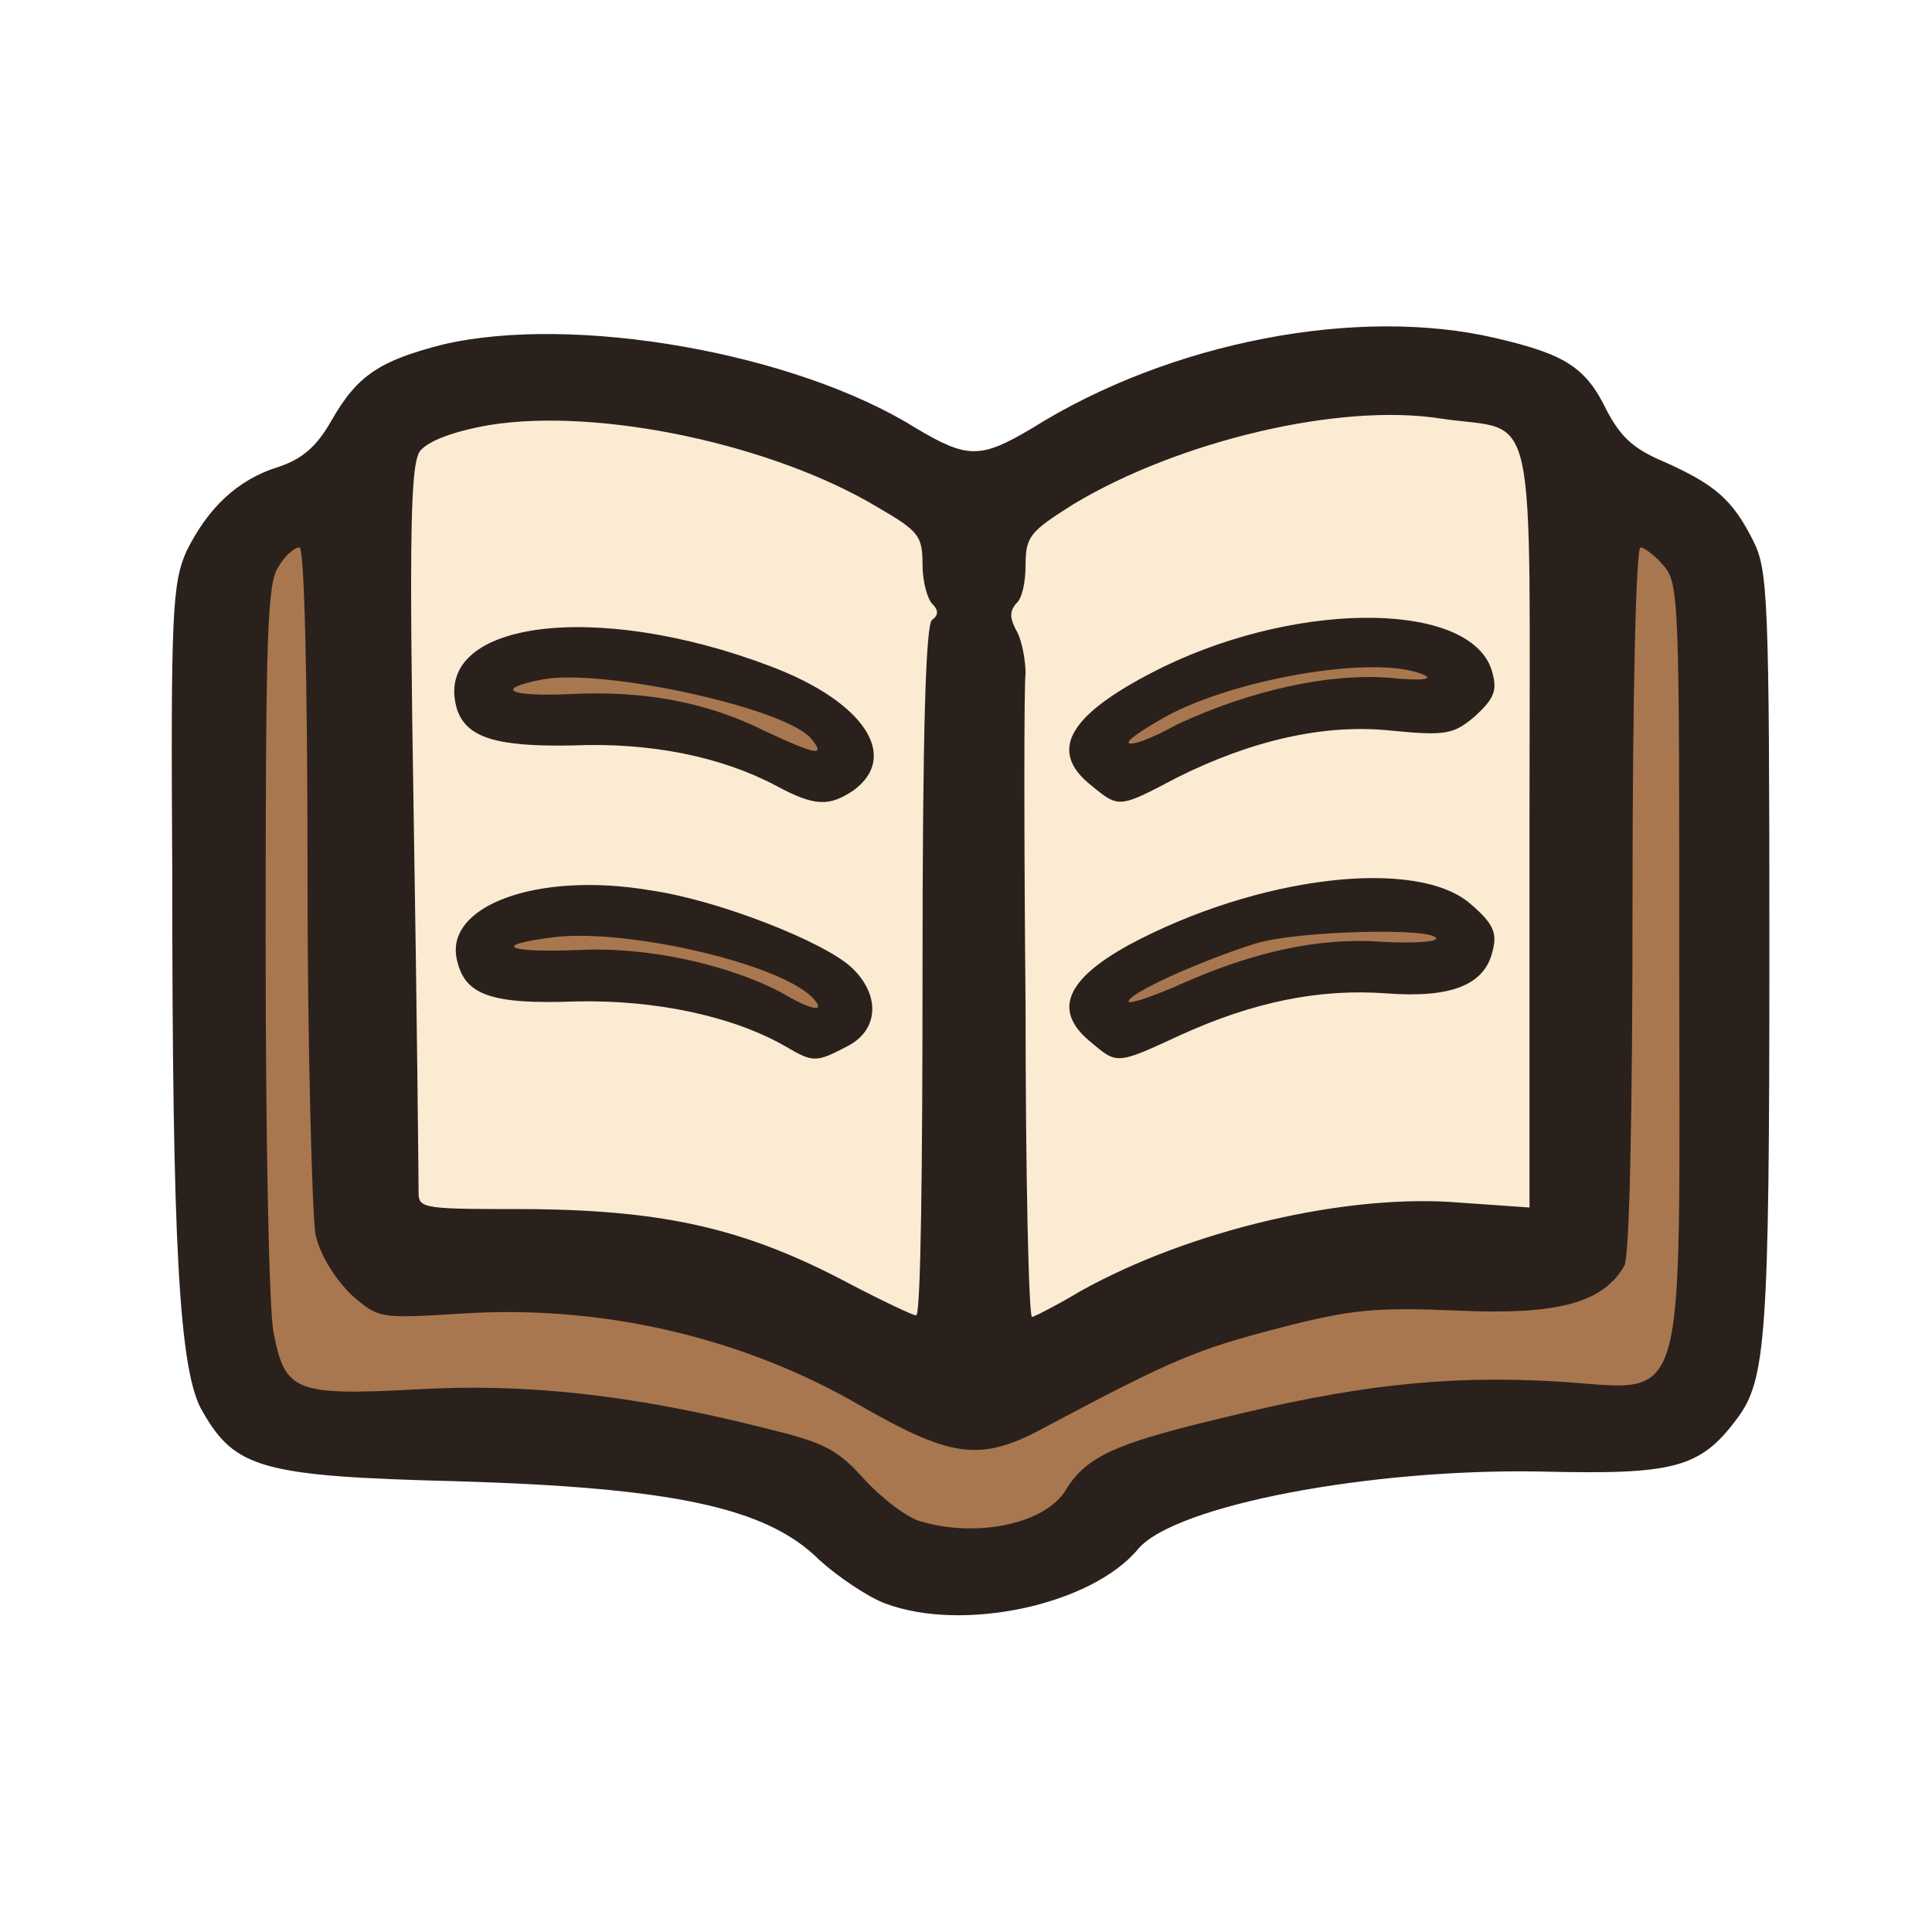
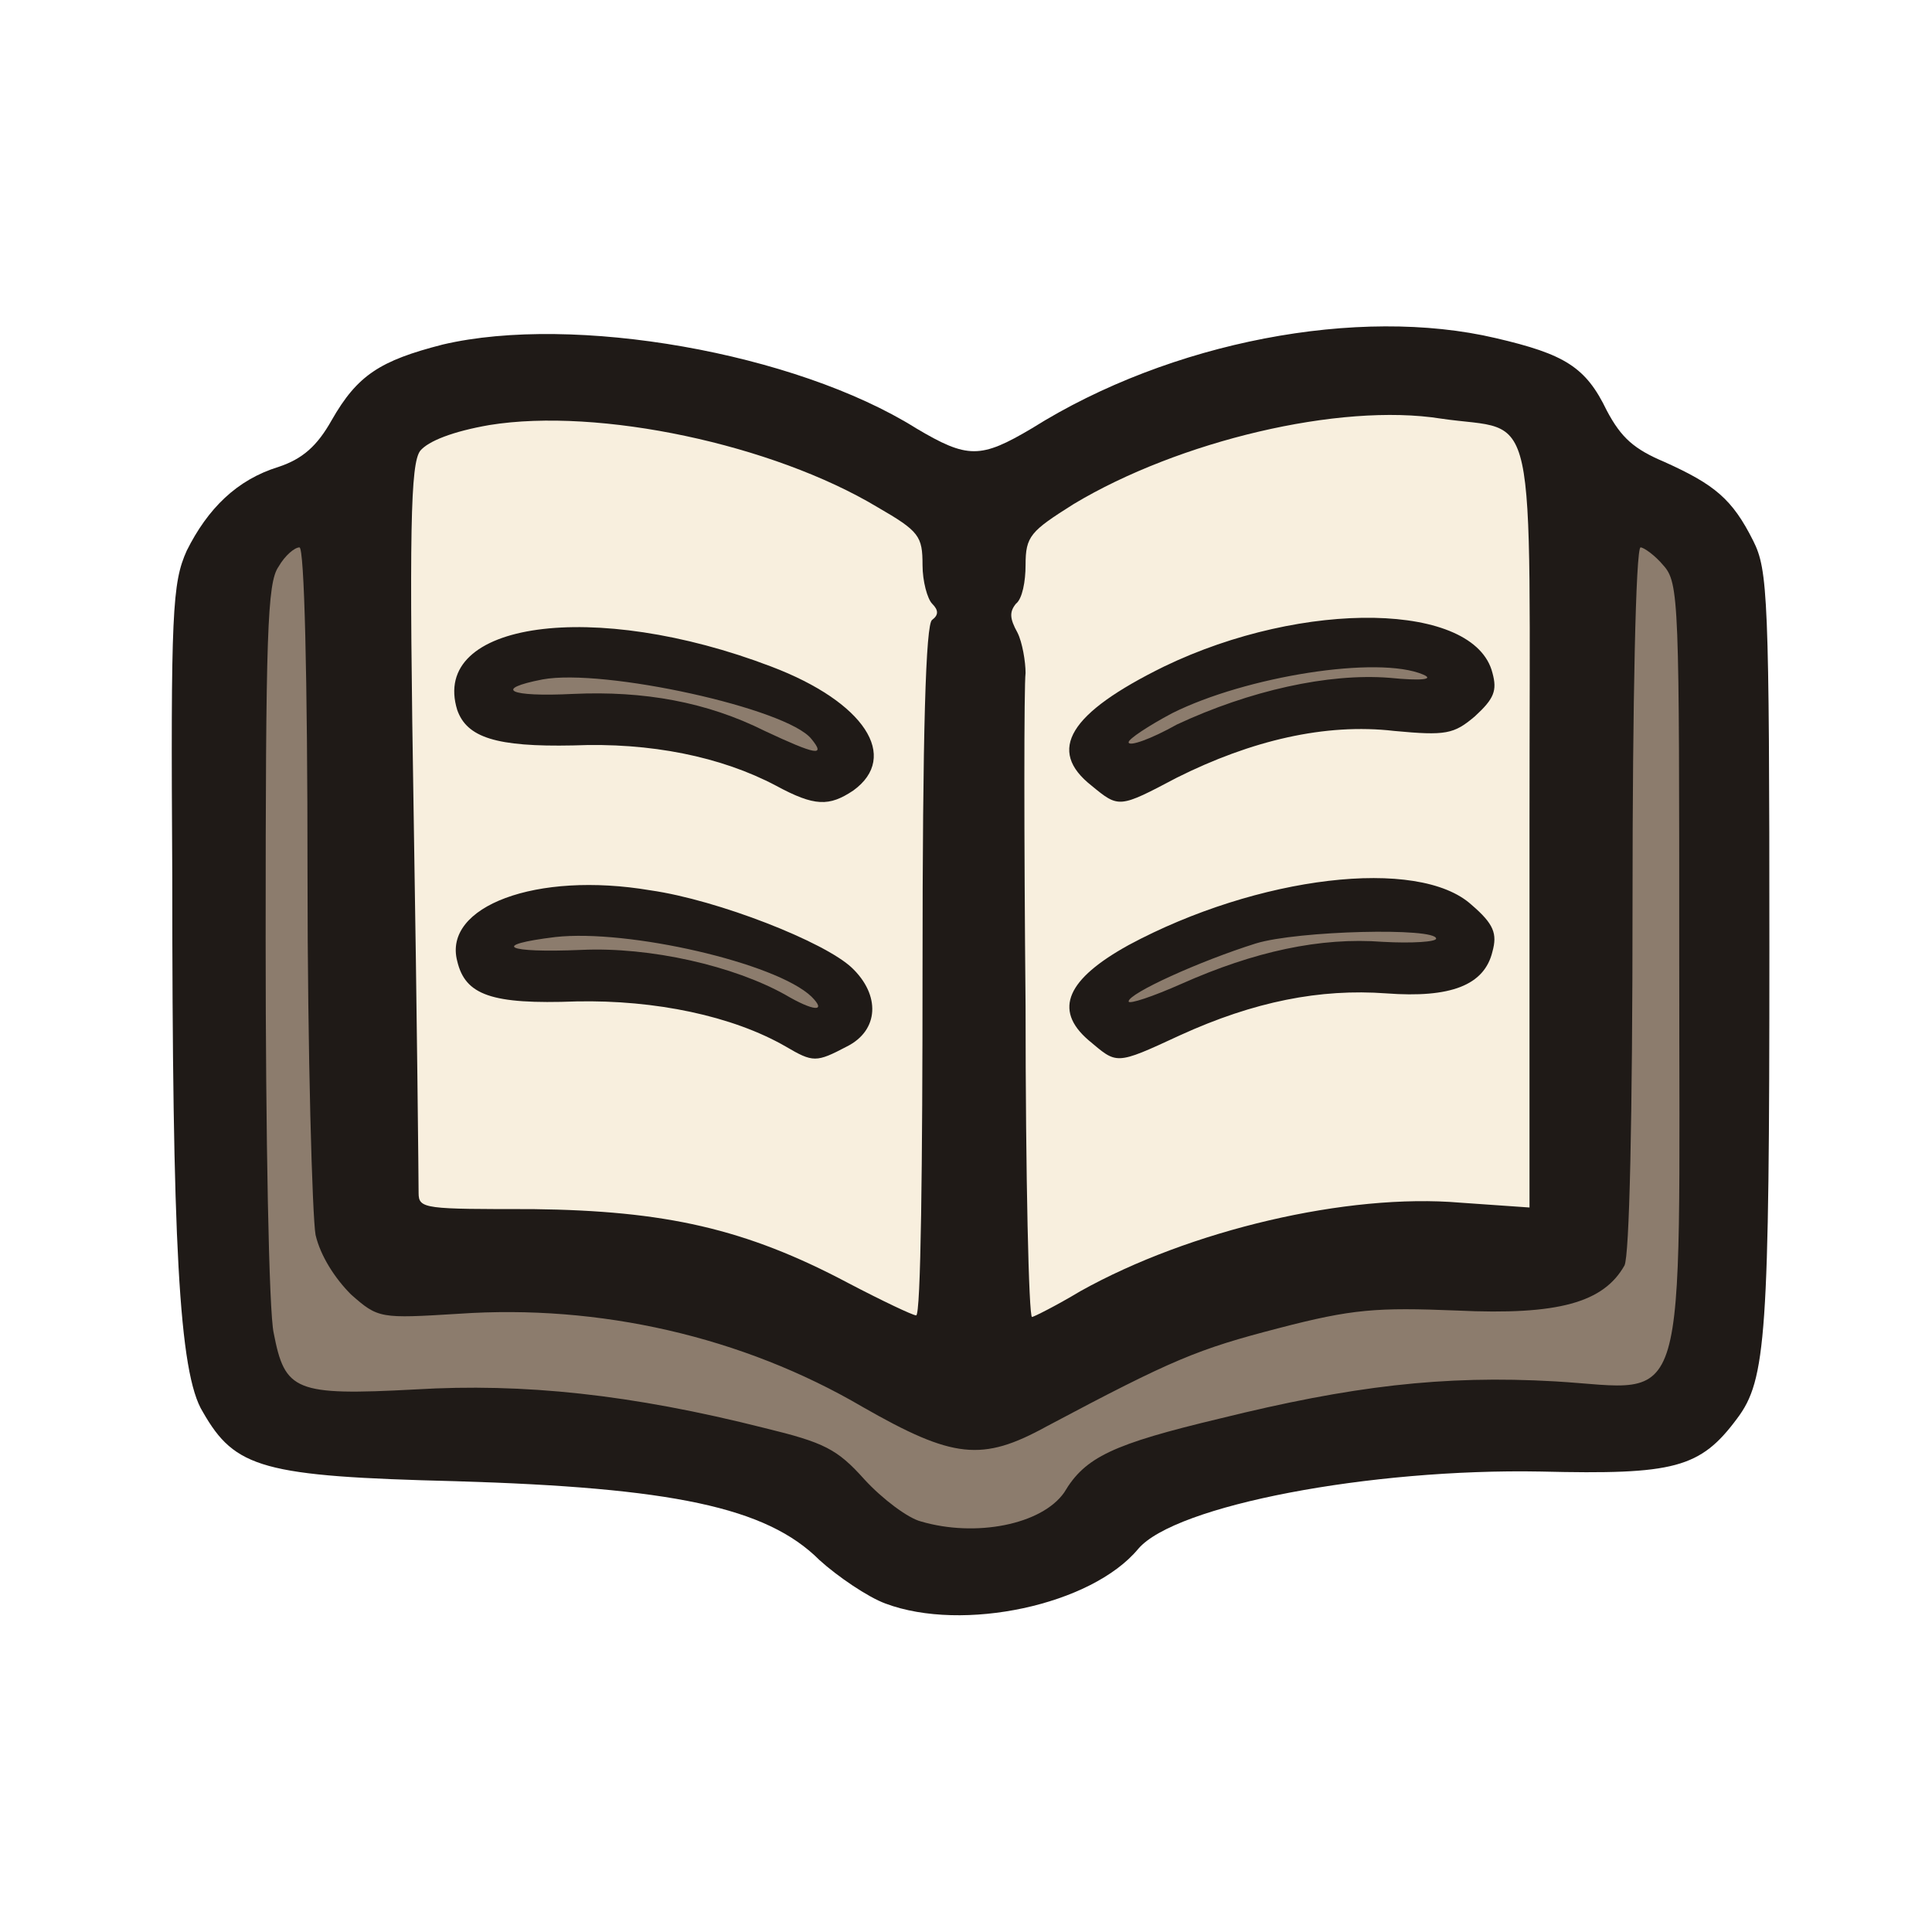
<svg xmlns="http://www.w3.org/2000/svg" viewBox="0 0 120 120" fill-rule="evenodd">
-   <path d="M55.0 99.6C53.9 99.2 52.0 97.9 50.9 96.9C47.6 93.6 41.7 92.4 28.3 92.0C16.3 91.7 14.6 91.2 12.6 87.7C11.1 85.3 10.7 77.1 10.7 54.4C10.6 38.0 10.7 36.2 11.6 34.2C12.9 31.6 14.7 29.8 17.3 29.0C18.8 28.5 19.7 27.7 20.6 26.1C22.2 23.3 23.6 22.4 27.5 21.4C35.6 19.5 49.4 21.9 56.9 26.6C60.1 28.5 60.9 28.5 64.1 26.6C72.7 21.2 84.4 19.0 92.9 21.0C97.2 22.0 98.5 22.8 99.8 25.5C100.7 27.2 101.5 27.9 103.4 28.7C106.5 30.1 107.6 31.0 108.9 33.6C109.8 35.4 109.9 37.0 109.9 59.0C109.9 83.0 109.7 85.7 107.9 88.1C105.6 91.2 104.0 91.6 95.7 91.4C85.1 91.2 73.0 93.5 70.7 96.2C67.8 99.7 59.8 101.4 55.0 99.6Z" fill="#2B211C" />
-   <path d="M57.2 94.5C56.4 94.3 54.8 93.1 53.7 91.9C52.0 90.0 51.2 89.6 47.5 88.7C39.2 86.6 32.5 85.9 25.8 86.3C18.3 86.7 17.7 86.4 17.0 82.8C16.7 81.5 16.5 70.5 16.5 58.4C16.5 39.3 16.6 36.2 17.3 35.2C17.7 34.5 18.3 34.0 18.6 34.0C18.9 34.0 19.1 41.9 19.1 54.3C19.1 65.5 19.4 75.6 19.6 76.7C19.9 78.0 20.8 79.4 21.8 80.4C23.5 81.9 23.6 81.9 28.5 81.6C37.2 81.0 46.1 83.0 53.6 87.4C59.2 90.6 61.0 90.8 65.0 88.6C72.9 84.4 74.4 83.8 79.4 82.5C84.0 81.3 85.5 81.2 90.5 81.4C96.8 81.7 99.6 80.9 100.9 78.6C101.2 78.0 101.4 69.8 101.4 55.8C101.4 43.8 101.6 34.0 101.9 34.0C102.1 34.0 102.8 34.5 103.3 35.1C104.3 36.2 104.3 37.3 104.3 59.7C104.3 88.6 105.0 86.3 96.6 85.8C89.6 85.4 83.9 86.1 75.8 88.1C69.1 89.7 67.4 90.5 66.1 92.7C64.7 94.7 60.6 95.5 57.2 94.5ZM48.8 61.8C45.6 60.0 40.4 58.8 36.1 59.0C31.4 59.2 30.4 58.7 34.5 58.2C39.0 57.7 48.2 59.8 50.4 61.9C51.4 62.9 50.5 62.8 48.8 61.8ZM70.1 62.2C70.1 61.7 74.5 59.7 78.0 58.6C80.6 57.8 89.2 57.6 89.2 58.3C89.2 58.5 87.7 58.6 85.9 58.5C82.0 58.2 77.9 59.1 73.4 61.1C71.6 61.9 70.1 62.4 70.1 62.2ZM47.5 45.4C43.9 43.6 40.0 42.9 35.6 43.1C31.6 43.3 30.6 42.8 33.7 42.2C37.5 41.5 48.9 44.0 50.4 45.9C51.3 47.0 50.7 46.9 47.5 45.4ZM70.1 46.1C70.1 45.9 71.3 45.1 72.8 44.3C77.4 42.0 85.6 40.7 88.4 41.9C89.1 42.2 88.3 42.3 86.3 42.1C82.5 41.8 77.6 42.9 73.1 45.0C71.5 45.9 70.1 46.4 70.1 46.1Z" fill="#A9774F" />
-   <path d="M52.7 79.7C46.3 76.3 41.3 75.2 33.1 75.1C26.4 75.1 26.0 75.1 26.0 74.1C26.0 73.5 25.9 63.1 25.7 51.0C25.4 32.8 25.5 28.8 26.1 28.0C26.6 27.4 28.1 26.8 30.4 26.4C37.2 25.3 48.0 27.6 54.5 31.5C57.1 33.0 57.3 33.3 57.3 35.1C57.3 36.1 57.6 37.2 57.9 37.5C58.3 37.9 58.3 38.2 57.9 38.5C57.5 38.7 57.3 45.4 57.3 60.3C57.3 72.1 57.2 81.8 56.9 81.7C56.7 81.7 54.8 80.8 52.7 79.7ZM63.7 62.5C63.6 51.9 63.6 42.6 63.7 41.8C63.7 41.1 63.5 39.9 63.2 39.3C62.7 38.4 62.7 38.0 63.1 37.5C63.5 37.2 63.7 36.1 63.7 35.1C63.7 33.3 64.0 33.0 66.7 31.3C73.2 27.4 83.2 25.0 89.5 26.0C95.6 26.9 95.0 24.2 95.0 51.3L95.0 75.0 L90.7 74.7C83.7 74.1 73.9 76.4 67.1 80.2C65.6 81.1 64.2 81.8 64.1 81.8C63.9 81.8 63.7 73.1 63.7 62.5ZM52.6 65.0C54.6 64.0 54.7 61.8 52.9 60.1C51.2 58.5 44.6 55.9 40.4 55.3C33.3 54.1 27.5 56.3 28.4 59.7C28.9 61.8 30.5 62.4 35.8 62.2C40.7 62.1 45.5 63.1 48.8 65.0C50.5 66.0 50.7 66.0 52.6 65.0ZM73.3 64.3C77.9 62.2 82.0 61.4 86.1 61.7C90.1 62.0 92.2 61.2 92.7 59.1C93.0 58.0 92.8 57.4 91.4 56.2C88.1 53.2 78.1 54.4 70.1 58.7C66.3 60.8 65.4 62.7 67.6 64.6C69.4 66.1 69.2 66.2 73.3 64.3ZM53.0 49.1C55.9 47.0 53.7 43.6 47.9 41.4C36.9 37.2 26.7 38.6 28.4 44.1C29.0 45.8 30.8 46.4 35.6 46.3C40.4 46.1 44.8 47.0 48.2 48.8C50.6 50.1 51.5 50.1 53.0 49.1ZM73.1 48.3C77.7 46.0 82.3 44.9 86.6 45.4C89.8 45.7 90.3 45.6 91.6 44.5C92.8 43.4 93.0 42.9 92.7 41.8C91.6 37.4 81.0 37.2 72.3 41.4C66.4 44.3 65.0 46.6 67.8 48.8C69.5 50.2 69.5 50.2 73.1 48.3Z" fill="#FBEBD3" />
+   <path d="M55.0 99.6C53.9 99.2 52.0 97.9 50.9 96.9C47.6 93.6 41.7 92.4 28.3 92.0C16.3 91.7 14.6 91.2 12.6 87.7C11.1 85.3 10.7 77.1 10.7 54.4C10.6 38.0 10.7 36.2 11.6 34.2C12.9 31.6 14.7 29.8 17.3 29.0C18.8 28.5 19.7 27.7 20.6 26.1C22.2 23.3 23.6 22.4 27.5 21.4C35.6 19.5 49.4 21.9 56.9 26.6C60.1 28.5 60.9 28.5 64.1 26.6C72.7 21.2 84.4 19.0 92.9 21.0C97.2 22.0 98.5 22.8 99.8 25.5C100.7 27.2 101.5 27.9 103.4 28.7C106.5 30.1 107.6 31.0 108.9 33.6C109.8 35.4 109.9 37.0 109.9 59.0C109.9 83.0 109.7 85.7 107.9 88.1C105.6 91.2 104.0 91.6 95.7 91.4C85.1 91.2 73.0 93.5 70.7 96.2C67.8 99.7 59.8 101.4 55.0 99.6Z" fill="#1F1A17" />
+   <path d="M57.2 94.5C56.4 94.3 54.8 93.1 53.7 91.9C52.0 90.0 51.2 89.6 47.5 88.7C39.2 86.6 32.5 85.9 25.8 86.3C18.3 86.7 17.7 86.4 17.0 82.8C16.7 81.5 16.5 70.5 16.5 58.4C16.5 39.3 16.6 36.2 17.3 35.2C17.7 34.5 18.3 34.0 18.6 34.0C18.9 34.0 19.1 41.9 19.1 54.3C19.1 65.5 19.4 75.6 19.6 76.7C19.9 78.0 20.8 79.4 21.8 80.4C23.5 81.9 23.6 81.9 28.5 81.6C37.2 81.0 46.1 83.0 53.6 87.4C59.2 90.6 61.0 90.8 65.0 88.6C72.9 84.4 74.4 83.8 79.4 82.5C84.0 81.3 85.5 81.2 90.5 81.4C96.8 81.7 99.6 80.9 100.9 78.6C101.2 78.0 101.4 69.8 101.4 55.8C101.4 43.8 101.6 34.0 101.9 34.0C102.1 34.0 102.8 34.5 103.3 35.1C104.3 36.2 104.3 37.3 104.3 59.7C104.3 88.6 105.0 86.3 96.6 85.8C89.6 85.4 83.9 86.1 75.8 88.1C69.1 89.7 67.4 90.5 66.1 92.7C64.7 94.7 60.6 95.5 57.2 94.5ZM48.8 61.8C45.6 60.0 40.4 58.8 36.1 59.0C31.4 59.2 30.4 58.7 34.5 58.2C39.0 57.7 48.2 59.8 50.4 61.9C51.4 62.9 50.5 62.8 48.8 61.8ZM70.1 62.2C70.1 61.7 74.5 59.7 78.0 58.6C80.6 57.8 89.2 57.6 89.2 58.3C89.2 58.5 87.7 58.6 85.9 58.5C82.0 58.2 77.9 59.1 73.4 61.1C71.6 61.9 70.1 62.4 70.1 62.2ZM47.5 45.4C43.9 43.6 40.0 42.9 35.6 43.1C31.6 43.3 30.6 42.8 33.7 42.2C37.5 41.5 48.9 44.0 50.4 45.9C51.3 47.0 50.7 46.9 47.5 45.4ZM70.1 46.1C70.1 45.9 71.3 45.1 72.8 44.3C77.4 42.0 85.6 40.7 88.4 41.9C89.1 42.2 88.3 42.3 86.3 42.1C82.5 41.8 77.6 42.9 73.1 45.0C71.5 45.9 70.1 46.4 70.1 46.1Z" fill="#8C7C6D" />
+   <path d="M52.7 79.7C46.3 76.3 41.3 75.2 33.1 75.1C26.4 75.1 26.0 75.1 26.0 74.1C26.0 73.5 25.9 63.1 25.7 51.0C25.4 32.8 25.5 28.8 26.1 28.0C26.6 27.4 28.1 26.8 30.4 26.4C37.2 25.3 48.0 27.6 54.5 31.5C57.1 33.0 57.3 33.3 57.3 35.1C57.3 36.1 57.6 37.2 57.9 37.5C58.3 37.9 58.3 38.2 57.9 38.5C57.5 38.7 57.3 45.4 57.3 60.3C57.3 72.1 57.2 81.8 56.9 81.7C56.7 81.7 54.8 80.8 52.7 79.7ZM63.7 62.5C63.6 51.9 63.6 42.6 63.7 41.8C63.7 41.1 63.5 39.9 63.2 39.3C62.7 38.4 62.7 38.0 63.1 37.5C63.5 37.2 63.7 36.1 63.7 35.1C63.7 33.3 64.0 33.0 66.7 31.3C73.2 27.4 83.2 25.0 89.5 26.0C95.6 26.9 95.0 24.2 95.0 51.3L95.0 75.0 L90.7 74.7C83.7 74.1 73.9 76.4 67.1 80.2C65.6 81.1 64.2 81.8 64.1 81.8C63.9 81.8 63.7 73.1 63.7 62.5ZM52.6 65.0C54.6 64.0 54.7 61.8 52.9 60.1C51.2 58.5 44.6 55.9 40.4 55.3C33.3 54.1 27.5 56.3 28.4 59.7C28.9 61.8 30.5 62.4 35.8 62.2C40.7 62.1 45.5 63.1 48.8 65.0C50.5 66.0 50.7 66.0 52.6 65.0ZM73.3 64.3C77.9 62.2 82.0 61.4 86.1 61.7C90.1 62.0 92.2 61.2 92.7 59.1C93.0 58.0 92.8 57.4 91.4 56.2C88.1 53.2 78.1 54.4 70.1 58.7C66.3 60.8 65.4 62.7 67.6 64.6C69.4 66.1 69.2 66.2 73.3 64.3ZM53.0 49.1C55.9 47.0 53.7 43.6 47.9 41.4C36.9 37.2 26.7 38.6 28.4 44.1C29.0 45.8 30.8 46.4 35.6 46.3C40.4 46.1 44.8 47.0 48.2 48.8C50.6 50.1 51.5 50.1 53.0 49.1ZM73.1 48.3C77.7 46.0 82.3 44.9 86.6 45.4C89.8 45.7 90.3 45.6 91.6 44.5C92.8 43.4 93.0 42.9 92.7 41.8C91.6 37.4 81.0 37.2 72.3 41.4C66.4 44.3 65.0 46.6 67.8 48.8C69.5 50.2 69.5 50.2 73.1 48.3Z" fill="#F8EFDE" />
</svg>
